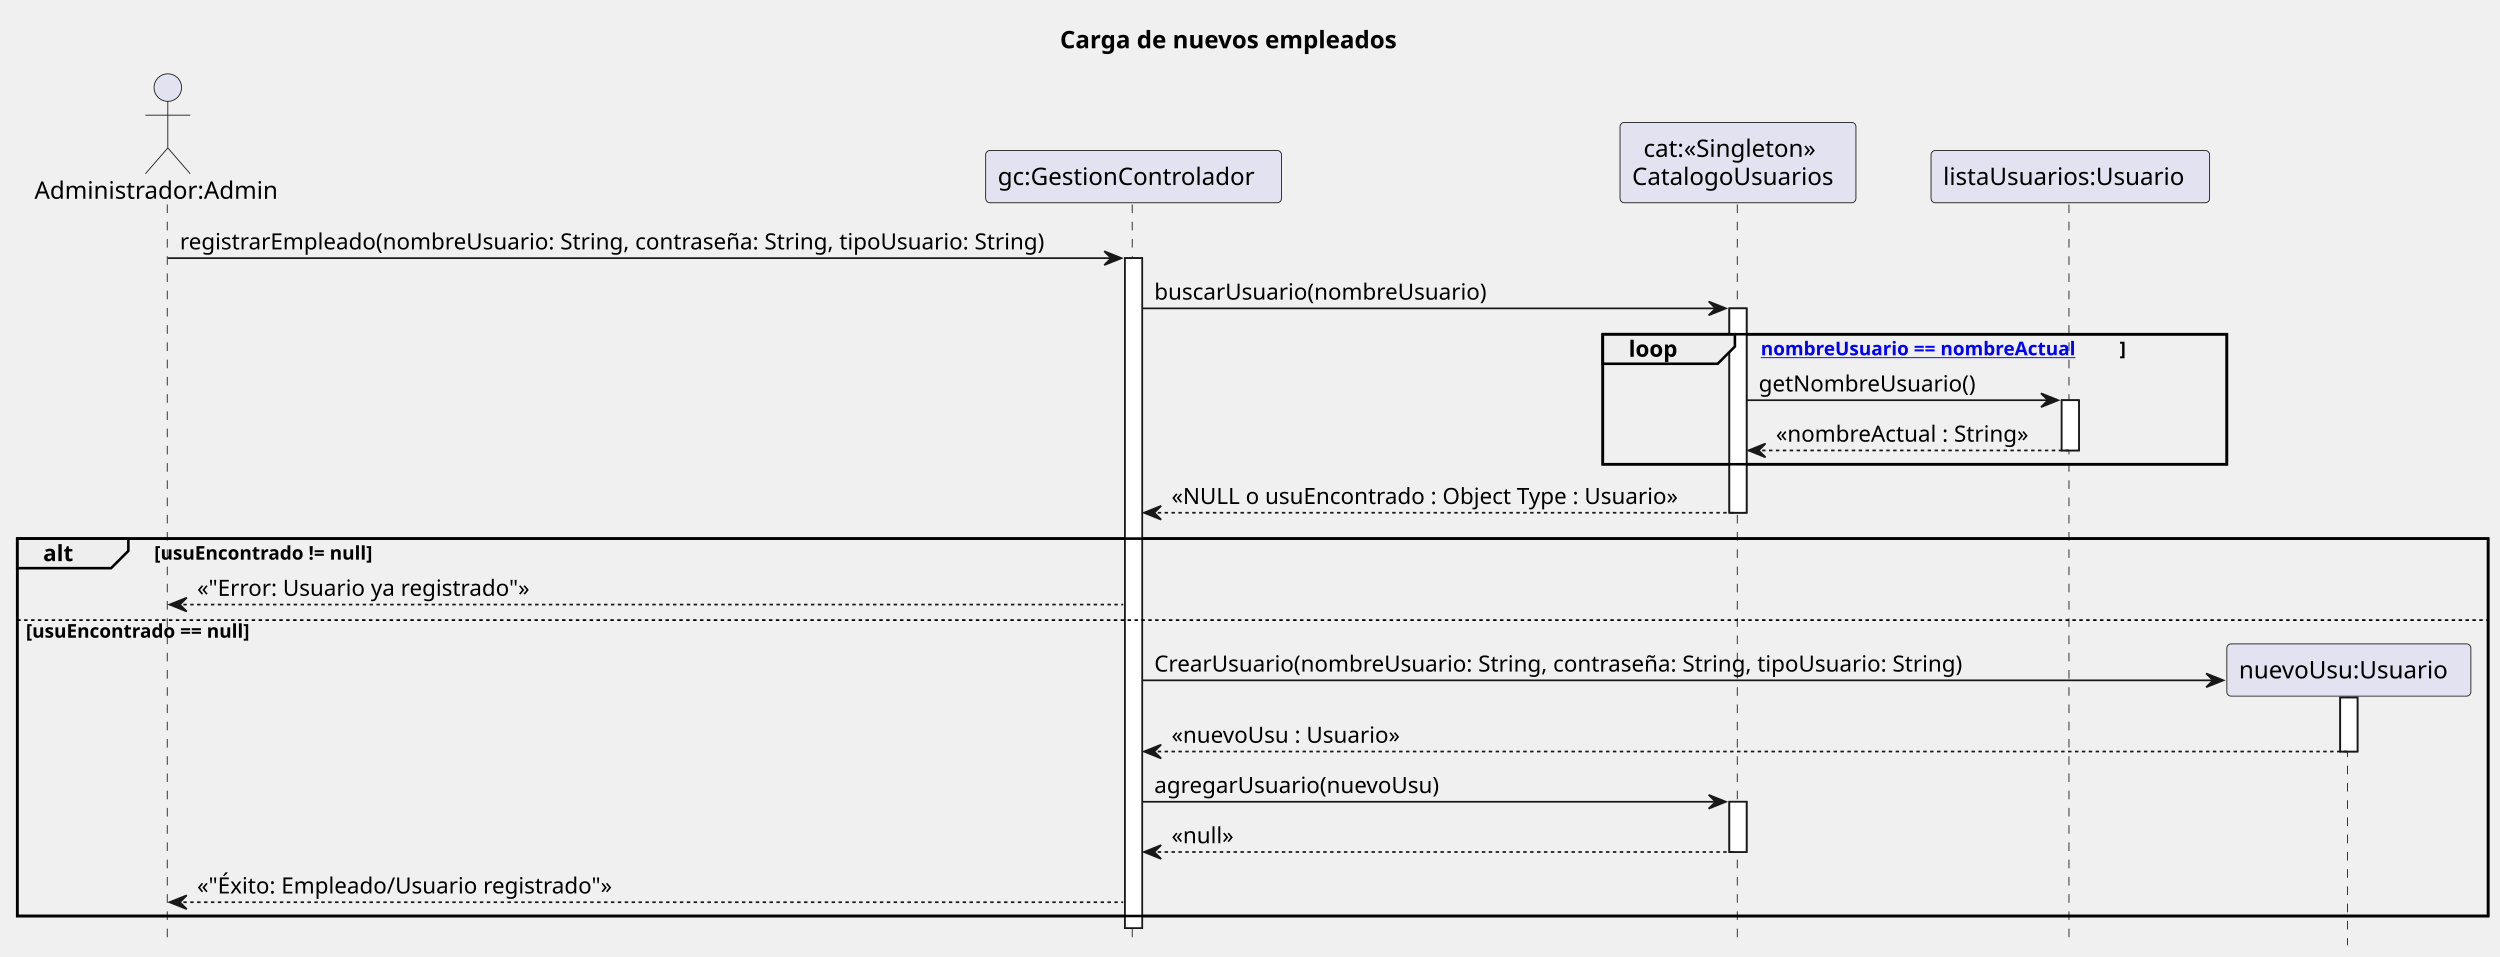
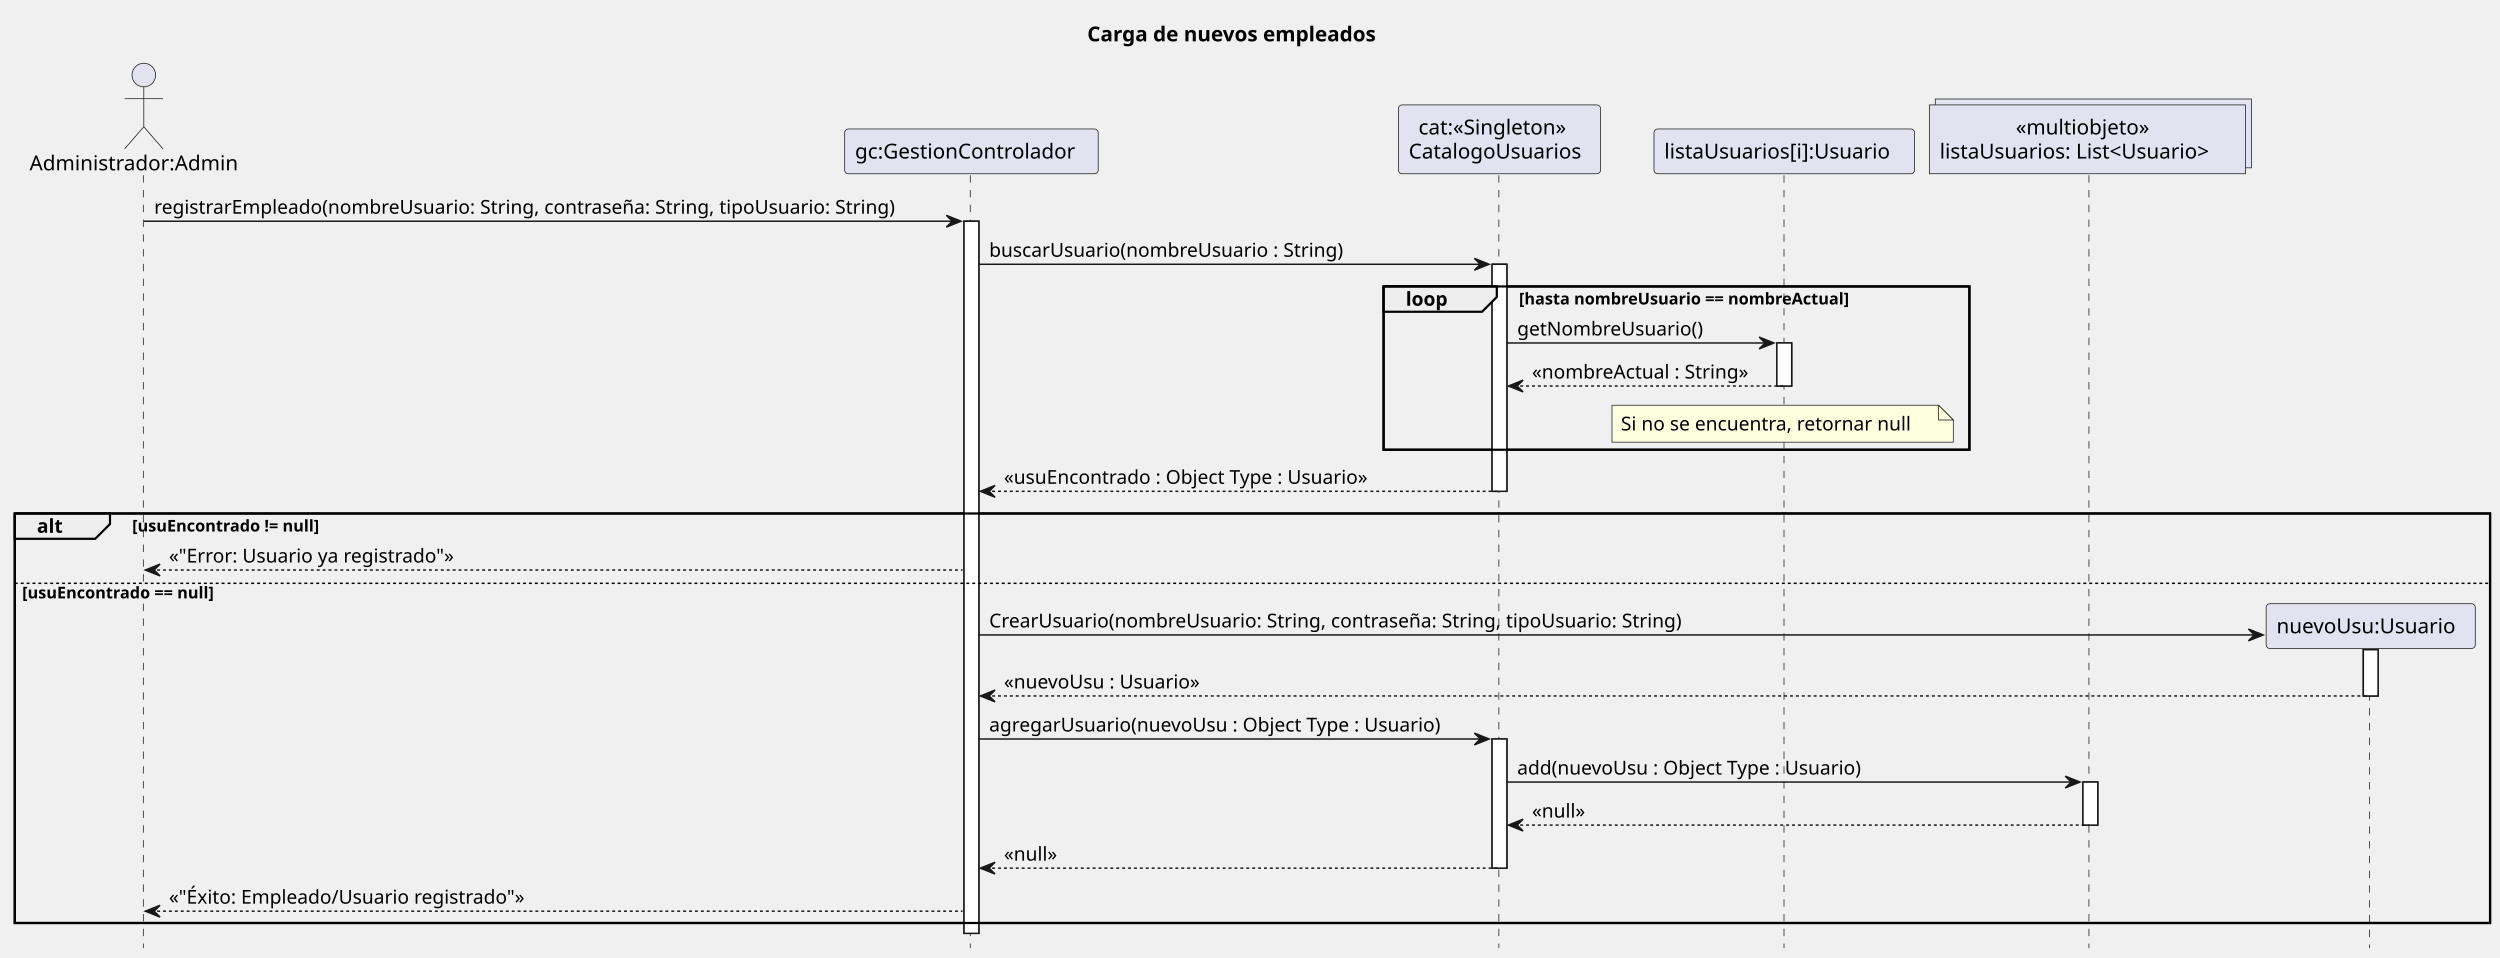
- <svg xmlns="http://www.w3.org/2000/svg" xmlns:xlink="http://www.w3.org/1999/xlink" contentStyleType="text/css" data-diagram-type="SEQUENCE" height="555px" preserveAspectRatio="none" style="width:1450px;height:555px;background:#FFFFFF;" version="1.1" viewBox="0 0 1450 555" width="1450px" zoomAndPan="magnify">
+ <svg xmlns="http://www.w3.org/2000/svg" contentStyleType="text/css" data-diagram-type="SEQUENCE" height="648px" preserveAspectRatio="none" style="width:1692px;height:648px;background:#FFFFFF;" version="1.1" viewBox="0 0 1692 648" width="1692px" zoomAndPan="magnify">
  <defs />
  <g>
-     <text fill="#000000" font-family="sans-serif" font-size="14" font-weight="bold" lengthAdjust="spacing" textLength="222.558" x="614.776" y="27.995">Carga de nuevos empleados</text>
+     <text fill="#000000" font-family="sans-serif" font-size="14" font-weight="bold" lengthAdjust="spacing" textLength="222.558" x="735.858" y="27.995">Carga de nuevos empleados</text>
    <g>
-       <rect fill="#FFFFFF" height="388.562" style="stroke:#181818;stroke-width:1;" width="10" x="652.473" y="149.727" />
+       <rect fill="#FFFFFF" height="481.961" style="stroke:#181818;stroke-width:1;" width="10" x="652.473" y="149.727" />
    </g>
    <g>
-       <rect fill="#FFFFFF" height="118.531" style="stroke:#181818;stroke-width:1;" width="10" x="1003.03" y="178.859" />
+       <rect fill="#FFFFFF" height="153.664" style="stroke:#181818;stroke-width:1;" width="10" x="1009.843" y="178.859" />
    </g>
    <g>
-       <rect fill="#FFFFFF" height="29.133" style="stroke:#181818;stroke-width:1;" width="10" x="1003.03" y="465.023" />
+       <rect fill="#FFFFFF" height="87.398" style="stroke:#181818;stroke-width:1;" width="10" x="1009.843" y="500.156" />
    </g>
    <g>
-       <rect fill="#FFFFFF" height="29.133" style="stroke:#181818;stroke-width:1;" width="10" x="1195.785" y="232.125" />
+       <rect fill="#FFFFFF" height="29.133" style="stroke:#181818;stroke-width:1;" width="10" x="1202.598" y="232.125" />
    </g>
    <g>
-       <rect fill="#FFFFFF" height="31.297" style="stroke:#181818;stroke-width:1;" width="10" x="1357.338" y="404.594" />
+       <rect fill="#FFFFFF" height="29.133" style="stroke:#181818;stroke-width:1;" width="10" x="1409.757" y="529.289" />
    </g>
-     <rect fill="none" height="75.398" style="stroke:#000000;stroke-width:1.5;" width="361.949" x="929.616" y="193.859" />
-     <rect fill="none" height="218.898" style="stroke:#000000;stroke-width:1.5;" width="1433.11" x="10" y="312.391" />
+     <g>
+       <rect fill="#FFFFFF" height="31.297" style="stroke:#181818;stroke-width:1;" width="10" x="1599.502" y="439.727" />
+     </g>
+     <rect fill="none" height="110.531" style="stroke:#000000;stroke-width:1.5;" width="396.453" x="936.429" y="193.859" />
+     <rect fill="none" height="277.164" style="stroke:#000000;stroke-width:1.5;" width="1675.274" x="10" y="347.523" />
    <g class="participant-lifeline" data-entity-uid="part1" data-qualified-name="admin" id="part1-lifeline">
      <g>
-         <rect fill="#000000" fill-opacity="0" height="429.695" width="8" x="93.331" y="118.594" />
-         <line style="stroke:#181818;stroke-width:0.5;stroke-dasharray:5,5;" x1="97" x2="97" y1="118.594" y2="548.289" />
+         <rect fill="#000000" fill-opacity="0" height="523.094" width="8" x="93.331" y="118.594" />
+         <line style="stroke:#181818;stroke-width:0.5;stroke-dasharray:5,5;" x1="97" x2="97" y1="118.594" y2="641.688" />
      </g>
    </g>
    <g class="participant-lifeline" data-entity-uid="part2" data-qualified-name="ctrl" id="part2-lifeline">
      <g>
-         <rect fill="#000000" fill-opacity="0" height="429.695" width="8" x="653.473" y="118.594" />
-         <line style="stroke:#181818;stroke-width:0.5;stroke-dasharray:5,5;" x1="656.685" x2="656.685" y1="118.594" y2="548.289" />
+         <rect fill="#000000" fill-opacity="0" height="523.094" width="8" x="653.473" y="118.594" />
+         <line style="stroke:#181818;stroke-width:0.5;stroke-dasharray:5,5;" x1="656.685" x2="656.685" y1="118.594" y2="641.688" />
      </g>
    </g>
    <g class="participant-lifeline" data-entity-uid="part3" data-qualified-name="cat" id="part3-lifeline">
      <g>
-         <rect fill="#000000" fill-opacity="0" height="429.695" width="8" x="1004.03" y="118.594" />
-         <line style="stroke:#181818;stroke-width:0.5;stroke-dasharray:5,5;" x1="1007.616" x2="1007.616" y1="118.594" y2="548.289" />
+         <rect fill="#000000" fill-opacity="0" height="523.094" width="8" x="1010.843" y="118.594" />
+         <line style="stroke:#181818;stroke-width:0.5;stroke-dasharray:5,5;" x1="1014.429" x2="1014.429" y1="118.594" y2="641.688" />
      </g>
    </g>
    <g class="participant-lifeline" data-entity-uid="part4" data-qualified-name="usu_actual" id="part4-lifeline">
      <g>
-         <rect fill="#000000" fill-opacity="0" height="429.695" width="8" x="1196.785" y="118.594" />
-         <line style="stroke:#181818;stroke-width:0.5;stroke-dasharray:5,5;" x1="1200.005" x2="1200.005" y1="118.594" y2="548.289" />
+         <rect fill="#000000" fill-opacity="0" height="523.094" width="8" x="1203.598" y="118.594" />
+         <line style="stroke:#181818;stroke-width:0.5;stroke-dasharray:5,5;" x1="1207.411" x2="1207.411" y1="118.594" y2="641.688" />
      </g>
    </g>
-     <g class="participant-lifeline" data-entity-uid="part5" data-qualified-name="nuevo_usu" id="part5-lifeline">
+     <g class="participant-lifeline" data-entity-uid="part5" data-qualified-name="lista_usu" id="part5-lifeline">
      <g>
-         <rect fill="#000000" fill-opacity="0" height="144.18" width="8" x="1358.338" y="404.109" />
-         <line style="stroke:#181818;stroke-width:0.5;stroke-dasharray:5,5;" x1="1361.565" x2="1361.565" y1="404.109" y2="548.289" />
+         <rect fill="#000000" fill-opacity="0" height="523.094" width="8" x="1410.757" y="118.594" />
+         <line style="stroke:#181818;stroke-width:0.5;stroke-dasharray:5,5;" x1="1413.785" x2="1413.785" y1="118.594" y2="641.688" />
+       </g>
+     </g>
+     <g class="participant-lifeline" data-entity-uid="part6" data-qualified-name="nuevo_usu" id="part6-lifeline">
+       <g>
+         <rect fill="#000000" fill-opacity="0" height="202.445" width="8" x="1600.502" y="439.242" />
+         <line style="stroke:#181818;stroke-width:0.5;stroke-dasharray:5,5;" x1="1603.729" x2="1603.729" y1="439.242" y2="641.688" />
      </g>
    </g>
    <g class="participant participant-head" data-entity-uid="part1" data-qualified-name="admin" id="part1-head">
      <text fill="#000000" font-family="sans-serif" font-size="14" lengthAdjust="spacing" textLength="148.661" x="20" y="115.292">Administrador:Admin</text>
      <ellipse cx="97.331" cy="50.797" fill="#E2E2F0" rx="8" ry="8" style="stroke:#181818;stroke-width:0.5;" />
      <path d="M97.331,58.797 L97.331,85.797 M84.331,66.797 L110.331,66.797 M97.331,85.797 L84.331,100.797 M97.331,85.797 L110.331,100.797" fill="none" style="stroke:#181818;stroke-width:0.5;" />
    </g>
    <g class="participant participant-head" data-entity-uid="part2" data-qualified-name="ctrl" id="part2-head">
      <rect fill="#E2E2F0" height="30.297" rx="2.5" ry="2.5" style="stroke:#181818;stroke-width:0.5;" width="171.575" x="571.685" y="87.297" />
      <text fill="#000000" font-family="sans-serif" font-size="14" lengthAdjust="spacing" textLength="157.575" x="578.685" y="107.292">gc:GestionControlador</text>
    </g>
    <g class="participant participant-head" data-entity-uid="part3" data-qualified-name="cat" id="part3-head">
-       <rect fill="#E2E2F0" height="46.594" rx="2.5" ry="2.5" style="stroke:#181818;stroke-width:0.5;" width="136.828" x="939.616" y="71" />
-       <text fill="#000000" font-family="sans-serif" font-size="14" lengthAdjust="spacing" textLength="109.58" x="953.24" y="90.995">cat:«Singleton»</text>
-       <text fill="#000000" font-family="sans-serif" font-size="14" lengthAdjust="spacing" textLength="122.828" x="946.616" y="107.292">CatalogoUsuarios</text>
+       <rect fill="#E2E2F0" height="46.594" rx="2.5" ry="2.5" style="stroke:#181818;stroke-width:0.5;" width="136.828" x="946.429" y="71" />
+       <text fill="#000000" font-family="sans-serif" font-size="14" lengthAdjust="spacing" textLength="109.58" x="960.053" y="90.995">cat:«Singleton»</text>
+       <text fill="#000000" font-family="sans-serif" font-size="14" lengthAdjust="spacing" textLength="122.828" x="953.429" y="107.292">CatalogoUsuarios</text>
    </g>
    <g class="participant participant-head" data-entity-uid="part4" data-qualified-name="usu_actual" id="part4-head">
-       <rect fill="#E2E2F0" height="30.297" rx="2.5" ry="2.5" style="stroke:#181818;stroke-width:0.5;" width="161.56" x="1120.005" y="87.297" />
-       <text fill="#000000" font-family="sans-serif" font-size="14" lengthAdjust="spacing" textLength="147.56" x="1127.005" y="107.292">listaUsuarios:Usuario</text>
+       <rect fill="#E2E2F0" height="30.297" rx="2.5" ry="2.5" style="stroke:#181818;stroke-width:0.5;" width="176.374" x="1119.411" y="87.297" />
+       <text fill="#000000" font-family="sans-serif" font-size="14" lengthAdjust="spacing" textLength="162.374" x="1126.411" y="107.292">listaUsuarios[i]:Usuario</text>
+     </g>
+     <g class="participant participant-head" data-entity-uid="part5" data-qualified-name="lista_usu" id="part5-head">
+       <rect fill="#E2E2F0" height="46.594" style="stroke:#181818;stroke-width:0.5;" width="213.944" x="1309.785" y="67" />
+       <rect fill="#E2E2F0" height="46.594" style="stroke:#181818;stroke-width:0.5;" width="213.944" x="1305.785" y="71" />
+       <text fill="#000000" font-family="sans-serif" font-size="14" lengthAdjust="spacing" textLength="96.92" x="1364.297" y="90.995">«multiobjeto»</text>
+       <text fill="#000000" font-family="sans-serif" font-size="14" lengthAdjust="spacing" textLength="199.944" x="1312.785" y="107.292">listaUsuarios: List&lt;Usuario&gt;</text>
    </g>
    <g>
-       <rect fill="#FFFFFF" height="388.562" style="stroke:#181818;stroke-width:1;" width="10" x="652.473" y="149.727" />
+       <rect fill="#FFFFFF" height="481.961" style="stroke:#181818;stroke-width:1;" width="10" x="652.473" y="149.727" />
    </g>
    <g>
-       <rect fill="#FFFFFF" height="118.531" style="stroke:#181818;stroke-width:1;" width="10" x="1003.03" y="178.859" />
+       <rect fill="#FFFFFF" height="153.664" style="stroke:#181818;stroke-width:1;" width="10" x="1009.843" y="178.859" />
    </g>
    <g>
-       <rect fill="#FFFFFF" height="29.133" style="stroke:#181818;stroke-width:1;" width="10" x="1003.03" y="465.023" />
+       <rect fill="#FFFFFF" height="87.398" style="stroke:#181818;stroke-width:1;" width="10" x="1009.843" y="500.156" />
    </g>
    <g>
-       <rect fill="#FFFFFF" height="29.133" style="stroke:#181818;stroke-width:1;" width="10" x="1195.785" y="232.125" />
+       <rect fill="#FFFFFF" height="29.133" style="stroke:#181818;stroke-width:1;" width="10" x="1202.598" y="232.125" />
    </g>
    <g>
-       <rect fill="#FFFFFF" height="31.297" style="stroke:#181818;stroke-width:1;" width="10" x="1357.338" y="404.594" />
+       <rect fill="#FFFFFF" height="29.133" style="stroke:#181818;stroke-width:1;" width="10" x="1409.757" y="529.289" />
+     </g>
+     <g>
+       <rect fill="#FFFFFF" height="31.297" style="stroke:#181818;stroke-width:1;" width="10" x="1599.502" y="439.727" />
    </g>
    <g class="message" data-entity-1="part1" data-entity-2="part2" id="msg1">
      <polygon fill="#181818" points="640.473,145.727,650.473,149.727,640.473,153.727,644.473,149.727" style="stroke:#181818;stroke-width:1;" />
      <line style="stroke:#181818;stroke-width:1;" x1="97.331" x2="646.473" y1="149.727" y2="149.727" />
      <text fill="#000000" font-family="sans-serif" font-size="13" lengthAdjust="spacing" textLength="536.142" x="104.331" y="144.661">registrarEmpleado(nombreUsuario: String, contraseña: String, tipoUsuario: String)</text>
    </g>
    <g class="message" data-entity-1="part2" data-entity-2="part3" id="msg2">
-       <polygon fill="#181818" points="991.03,174.859,1001.03,178.859,991.03,182.859,995.03,178.859" style="stroke:#181818;stroke-width:1;" />
-       <line style="stroke:#181818;stroke-width:1;" x1="662.473" x2="997.03" y1="178.859" y2="178.859" />
-       <text fill="#000000" font-family="sans-serif" font-size="13" lengthAdjust="spacing" textLength="203.125" x="669.473" y="173.793">buscarUsuario(nombreUsuario)</text>
+       <polygon fill="#181818" points="997.843,174.859,1007.843,178.859,997.843,182.859,1001.843,178.859" style="stroke:#181818;stroke-width:1;" />
+       <line style="stroke:#181818;stroke-width:1;" x1="662.473" x2="1003.843" y1="178.859" y2="178.859" />
+       <text fill="#000000" font-family="sans-serif" font-size="13" lengthAdjust="spacing" textLength="254.566" x="669.473" y="173.793">buscarUsuario(nombreUsuario : String)</text>
    </g>
-     <path d="M929.616,193.859 L1006.24,193.859 L1006.24,200.992 L996.24,210.992 L929.616,210.992 L929.616,193.859" fill="#EEEEEE" style="stroke:#000000;stroke-width:1.5;" />
-     <rect fill="none" height="75.398" style="stroke:#000000;stroke-width:1.5;" width="361.949" x="929.616" y="193.859" />
-     <text fill="#000000" font-family="sans-serif" font-size="13" font-weight="bold" lengthAdjust="spacing" textLength="31.624" x="944.616" y="206.926">loop</text>
-     <a href="hasta" target="_top" title="hasta" xlink:actuate="onRequest" xlink:href="hasta" xlink:show="new" xlink:title="hasta" xlink:type="simple">
-       <text fill="#0000FF" font-family="sans-serif" font-size="11" font-weight="bold" lengthAdjust="spacing" text-decoration="underline" textLength="208.114" x="1021.24" y="206.07">nombreUsuario == nombreActual</text>
-     </a>
-     <text fill="#000000" font-family="sans-serif" font-size="11" font-weight="bold" lengthAdjust="spacing" textLength="5.027" x="1229.354" y="206.07">]</text>
+     <path d="M936.429,193.859 L1013.053,193.859 L1013.053,200.992 L1003.053,210.992 L936.429,210.992 L936.429,193.859" fill="#EEEEEE" style="stroke:#000000;stroke-width:1.5;" />
+     <rect fill="none" height="110.531" style="stroke:#000000;stroke-width:1.5;" width="396.453" x="936.429" y="193.859" />
+     <text fill="#000000" font-family="sans-serif" font-size="13" font-weight="bold" lengthAdjust="spacing" textLength="31.624" x="951.429" y="206.926">loop</text>
+     <text fill="#000000" font-family="sans-serif" font-size="11" font-weight="bold" lengthAdjust="spacing" textLength="256.481" x="1028.053" y="206.07">[hasta nombreUsuario == nombreActual]</text>
    <g class="message" data-entity-1="part3" data-entity-2="part4" id="msg3">
-       <polygon fill="#181818" points="1183.785,228.125,1193.785,232.125,1183.785,236.125,1187.785,232.125" style="stroke:#181818;stroke-width:1;" />
-       <line style="stroke:#181818;stroke-width:1;" x1="1013.03" x2="1189.785" y1="232.125" y2="232.125" />
-       <text fill="#000000" font-family="sans-serif" font-size="13" lengthAdjust="spacing" textLength="132.831" x="1020.03" y="227.059">getNombreUsuario()</text>
+       <polygon fill="#181818" points="1190.598,228.125,1200.598,232.125,1190.598,236.125,1194.598,232.125" style="stroke:#181818;stroke-width:1;" />
+       <line style="stroke:#181818;stroke-width:1;" x1="1019.843" x2="1196.598" y1="232.125" y2="232.125" />
+       <text fill="#000000" font-family="sans-serif" font-size="13" lengthAdjust="spacing" textLength="132.831" x="1026.843" y="227.059">getNombreUsuario()</text>
    </g>
    <g class="message" data-entity-1="part4" data-entity-2="part3" id="msg4">
-       <polygon fill="#181818" points="1024.03,257.258,1014.03,261.258,1024.03,265.258,1020.03,261.258" style="stroke:#181818;stroke-width:1;" />
-       <line style="stroke:#181818;stroke-width:1;stroke-dasharray:2,2;" x1="1018.03" x2="1199.785" y1="261.258" y2="261.258" />
-       <text fill="#000000" font-family="sans-serif" font-size="13" lengthAdjust="spacing" textLength="158.755" x="1030.03" y="256.192">«nombreActual : String»</text>
+       <polygon fill="#181818" points="1030.843,257.258,1020.843,261.258,1030.843,265.258,1026.843,261.258" style="stroke:#181818;stroke-width:1;" />
+       <line style="stroke:#181818;stroke-width:1;stroke-dasharray:2,2;" x1="1024.843" x2="1206.598" y1="261.258" y2="261.258" />
+       <text fill="#000000" font-family="sans-serif" font-size="13" lengthAdjust="spacing" textLength="158.755" x="1036.843" y="256.192">«nombreActual : String»</text>
    </g>
+     <path d="M1091,274.258 L1091,299.258 L1322,299.258 L1322,284.258 L1312,274.258 L1091,274.258" fill="#FEFFDD" style="stroke:#181818;stroke-width:0.5;" />
+     <path d="M1312,274.258 L1312,284.258 L1322,284.258 L1312,274.258" fill="#FEFFDD" style="stroke:#181818;stroke-width:0.5;" />
+     <text fill="#000000" font-family="sans-serif" font-size="13" lengthAdjust="spacing" textLength="210.882" x="1097" y="291.325">Si no se encuentra, retornar null</text>
    <g class="message" data-entity-1="part3" data-entity-2="part2" id="msg5">
-       <polygon fill="#181818" points="673.473,293.391,663.473,297.391,673.473,301.391,669.473,297.391" style="stroke:#181818;stroke-width:1;" />
-       <line style="stroke:#181818;stroke-width:1;stroke-dasharray:2,2;" x1="667.473" x2="1007.03" y1="297.391" y2="297.391" />
-       <text fill="#000000" font-family="sans-serif" font-size="13" lengthAdjust="spacing" textLength="316.558" x="679.473" y="292.325">«NULL o usuEncontrado : Object Type : Usuario»</text>
+       <polygon fill="#181818" points="673.473,328.523,663.473,332.523,673.473,336.523,669.473,332.523" style="stroke:#181818;stroke-width:1;" />
+       <line style="stroke:#181818;stroke-width:1;stroke-dasharray:2,2;" x1="667.473" x2="1013.843" y1="332.523" y2="332.523" />
+       <text fill="#000000" font-family="sans-serif" font-size="13" lengthAdjust="spacing" textLength="266.614" x="679.473" y="327.457">«usuEncontrado : Object Type : Usuario»</text>
    </g>
-     <path d="M10,312.391 L74.443,312.391 L74.443,319.523 L64.443,329.523 L10,329.523 L10,312.391" fill="#EEEEEE" style="stroke:#000000;stroke-width:1.5;" />
-     <rect fill="none" height="218.898" style="stroke:#000000;stroke-width:1.5;" width="1433.11" x="10" y="312.391" />
-     <text fill="#000000" font-family="sans-serif" font-size="13" font-weight="bold" lengthAdjust="spacing" textLength="19.443" x="25" y="325.457">alt</text>
-     <text fill="#000000" font-family="sans-serif" font-size="11" font-weight="bold" lengthAdjust="spacing" textLength="148.151" x="89.443" y="324.601">[usuEncontrado != null]</text>
+     <path d="M10,347.523 L74.443,347.523 L74.443,354.656 L64.443,364.656 L10,364.656 L10,347.523" fill="#EEEEEE" style="stroke:#000000;stroke-width:1.5;" />
+     <rect fill="none" height="277.164" style="stroke:#000000;stroke-width:1.5;" width="1675.274" x="10" y="347.523" />
+     <text fill="#000000" font-family="sans-serif" font-size="13" font-weight="bold" lengthAdjust="spacing" textLength="19.443" x="25" y="360.59">alt</text>
+     <text fill="#000000" font-family="sans-serif" font-size="11" font-weight="bold" lengthAdjust="spacing" textLength="148.151" x="89.443" y="359.734">[usuEncontrado != null]</text>
    <g class="message" data-entity-1="part2" data-entity-2="part1" id="msg6">
-       <polygon fill="#181818" points="108.331,346.656,98.331,350.656,108.331,354.656,104.331,350.656" style="stroke:#181818;stroke-width:1;" />
-       <line style="stroke:#181818;stroke-width:1;stroke-dasharray:2,2;" x1="102.331" x2="651.473" y1="350.656" y2="350.656" />
-       <text fill="#000000" font-family="sans-serif" font-size="13" lengthAdjust="spacing" textLength="208.501" x="114.331" y="345.59">«"Error: Usuario ya registrado"»</text>
+       <polygon fill="#181818" points="108.331,381.789,98.331,385.789,108.331,389.789,104.331,385.789" style="stroke:#181818;stroke-width:1;" />
+       <line style="stroke:#181818;stroke-width:1;stroke-dasharray:2,2;" x1="102.331" x2="651.473" y1="385.789" y2="385.789" />
+       <text fill="#000000" font-family="sans-serif" font-size="13" lengthAdjust="spacing" textLength="208.501" x="114.331" y="380.723">«"Error: Usuario ya registrado"»</text>
    </g>
-     <line style="stroke:#000000;stroke-width:1;stroke-dasharray:2,2;" x1="10" x2="1443.11" y1="359.656" y2="359.656" />
-     <text fill="#000000" font-family="sans-serif" font-size="11" font-weight="bold" lengthAdjust="spacing" textLength="152.351" x="15" y="369.867">[usuEncontrado == null]</text>
-     <g class="message" data-entity-1="part2" data-entity-2="part5" id="msg7">
-       <polygon fill="#181818" points="1279.565,390.594,1289.565,394.594,1279.565,398.594,1283.565,394.594" style="stroke:#181818;stroke-width:1;" />
-       <line style="stroke:#181818;stroke-width:1;" x1="662.473" x2="1285.565" y1="394.594" y2="394.594" />
-       <text fill="#000000" font-family="sans-serif" font-size="13" lengthAdjust="spacing" textLength="500.633" x="669.473" y="389.528">CrearUsuario(nombreUsuario: String, contraseña: String, tipoUsuario: String)</text>
+     <line style="stroke:#000000;stroke-width:1;stroke-dasharray:2,2;" x1="10" x2="1685.274" y1="394.789" y2="394.789" />
+     <text fill="#000000" font-family="sans-serif" font-size="11" font-weight="bold" lengthAdjust="spacing" textLength="152.351" x="15" y="405">[usuEncontrado == null]</text>
+     <g class="message" data-entity-1="part2" data-entity-2="part6" id="msg7">
+       <polygon fill="#181818" points="1521.729,425.727,1531.729,429.727,1521.729,433.727,1525.729,429.727" style="stroke:#181818;stroke-width:1;" />
+       <line style="stroke:#181818;stroke-width:1;" x1="662.473" x2="1527.729" y1="429.727" y2="429.727" />
+       <text fill="#000000" font-family="sans-serif" font-size="13" lengthAdjust="spacing" textLength="500.633" x="669.473" y="424.661">CrearUsuario(nombreUsuario: String, contraseña: String, tipoUsuario: String)</text>
    </g>
-     <rect fill="#E2E2F0" height="30.297" rx="2.5" ry="2.5" style="stroke:#181818;stroke-width:0.5;" width="141.545" x="1291.565" y="373.461" />
-     <text fill="#000000" font-family="sans-serif" font-size="14" lengthAdjust="spacing" textLength="127.545" x="1298.565" y="393.456">nuevoUsu:Usuario</text>
-     <g class="message" data-entity-1="part5" data-entity-2="part2" id="msg9">
-       <polygon fill="#181818" points="673.473,431.891,663.473,435.891,673.473,439.891,669.473,435.891" style="stroke:#181818;stroke-width:1;" />
-       <line style="stroke:#181818;stroke-width:1;stroke-dasharray:2,2;" x1="667.473" x2="1361.338" y1="435.891" y2="435.891" />
-       <text fill="#000000" font-family="sans-serif" font-size="13" lengthAdjust="spacing" textLength="142.606" x="679.473" y="430.825">«nuevoUsu : Usuario»</text>
+     <rect fill="#E2E2F0" height="30.297" rx="2.5" ry="2.5" style="stroke:#181818;stroke-width:0.5;" width="141.545" x="1533.729" y="408.594" />
+     <text fill="#000000" font-family="sans-serif" font-size="14" lengthAdjust="spacing" textLength="127.545" x="1540.729" y="428.589">nuevoUsu:Usuario</text>
+     <g class="message" data-entity-1="part6" data-entity-2="part2" id="msg9">
+       <polygon fill="#181818" points="673.473,467.023,663.473,471.023,673.473,475.023,669.473,471.023" style="stroke:#181818;stroke-width:1;" />
+       <line style="stroke:#181818;stroke-width:1;stroke-dasharray:2,2;" x1="667.473" x2="1603.502" y1="471.023" y2="471.023" />
+       <text fill="#000000" font-family="sans-serif" font-size="13" lengthAdjust="spacing" textLength="142.606" x="679.473" y="465.957">«nuevoUsu : Usuario»</text>
    </g>
    <g class="message" data-entity-1="part2" data-entity-2="part3" id="msg10">
-       <polygon fill="#181818" points="991.03,461.023,1001.03,465.023,991.03,469.023,995.03,465.023" style="stroke:#181818;stroke-width:1;" />
-       <line style="stroke:#181818;stroke-width:1;" x1="662.473" x2="997.03" y1="465.023" y2="465.023" />
-       <text fill="#000000" font-family="sans-serif" font-size="13" lengthAdjust="spacing" textLength="175.322" x="669.473" y="459.957">agregarUsuario(nuevoUsu)</text>
+       <polygon fill="#181818" points="997.843,496.156,1007.843,500.156,997.843,504.156,1001.843,500.156" style="stroke:#181818;stroke-width:1;" />
+       <line style="stroke:#181818;stroke-width:1;" x1="662.473" x2="1003.843" y1="500.156" y2="500.156" />
+       <text fill="#000000" font-family="sans-serif" font-size="13" lengthAdjust="spacing" textLength="328.371" x="669.473" y="495.09">agregarUsuario(nuevoUsu : Object Type : Usuario)</text>
    </g>
-     <g class="message" data-entity-1="part3" data-entity-2="part2" id="msg11">
-       <polygon fill="#181818" points="673.473,490.156,663.473,494.156,673.473,498.156,669.473,494.156" style="stroke:#181818;stroke-width:1;" />
-       <line style="stroke:#181818;stroke-width:1;stroke-dasharray:2,2;" x1="667.473" x2="1007.03" y1="494.156" y2="494.156" />
-       <text fill="#000000" font-family="sans-serif" font-size="13" lengthAdjust="spacing" textLength="39.609" x="679.473" y="489.09">«null»</text>
+     <g class="message" data-entity-1="part3" data-entity-2="part5" id="msg11">
+       <polygon fill="#181818" points="1397.757,525.289,1407.757,529.289,1397.757,533.289,1401.757,529.289" style="stroke:#181818;stroke-width:1;" />
+       <line style="stroke:#181818;stroke-width:1;" x1="1019.843" x2="1403.757" y1="529.289" y2="529.289" />
+       <text fill="#000000" font-family="sans-serif" font-size="13" lengthAdjust="spacing" textLength="252.313" x="1026.843" y="524.223">add(nuevoUsu : Object Type : Usuario)</text>
    </g>
-     <g class="message" data-entity-1="part2" data-entity-2="part1" id="msg12">
-       <polygon fill="#181818" points="108.331,519.289,98.331,523.289,108.331,527.289,104.331,523.289" style="stroke:#181818;stroke-width:1;" />
-       <line style="stroke:#181818;stroke-width:1;stroke-dasharray:2,2;" x1="102.331" x2="651.473" y1="523.289" y2="523.289" />
-       <text fill="#000000" font-family="sans-serif" font-size="13" lengthAdjust="spacing" textLength="258.369" x="114.331" y="518.223">«"Éxito: Empleado/Usuario registrado"»</text>
+     <g class="message" data-entity-1="part5" data-entity-2="part3" id="msg12">
+       <polygon fill="#181818" points="1030.843,554.422,1020.843,558.422,1030.843,562.422,1026.843,558.422" style="stroke:#181818;stroke-width:1;" />
+       <line style="stroke:#181818;stroke-width:1;stroke-dasharray:2,2;" x1="1024.843" x2="1413.757" y1="558.422" y2="558.422" />
+       <text fill="#000000" font-family="sans-serif" font-size="13" lengthAdjust="spacing" textLength="39.609" x="1036.843" y="553.356">«null»</text>
+     </g>
+     <g class="message" data-entity-1="part3" data-entity-2="part2" id="msg13">
+       <polygon fill="#181818" points="673.473,583.555,663.473,587.555,673.473,591.555,669.473,587.555" style="stroke:#181818;stroke-width:1;" />
+       <line style="stroke:#181818;stroke-width:1;stroke-dasharray:2,2;" x1="667.473" x2="1013.843" y1="587.555" y2="587.555" />
+       <text fill="#000000" font-family="sans-serif" font-size="13" lengthAdjust="spacing" textLength="39.609" x="679.473" y="582.489">«null»</text>
+     </g>
+     <g class="message" data-entity-1="part2" data-entity-2="part1" id="msg14">
+       <polygon fill="#181818" points="108.331,612.688,98.331,616.688,108.331,620.688,104.331,616.688" style="stroke:#181818;stroke-width:1;" />
+       <line style="stroke:#181818;stroke-width:1;stroke-dasharray:2,2;" x1="102.331" x2="651.473" y1="616.688" y2="616.688" />
+       <text fill="#000000" font-family="sans-serif" font-size="13" lengthAdjust="spacing" textLength="258.369" x="114.331" y="611.622">«"Éxito: Empleado/Usuario registrado"»</text>
    </g>
  </g>
</svg>
